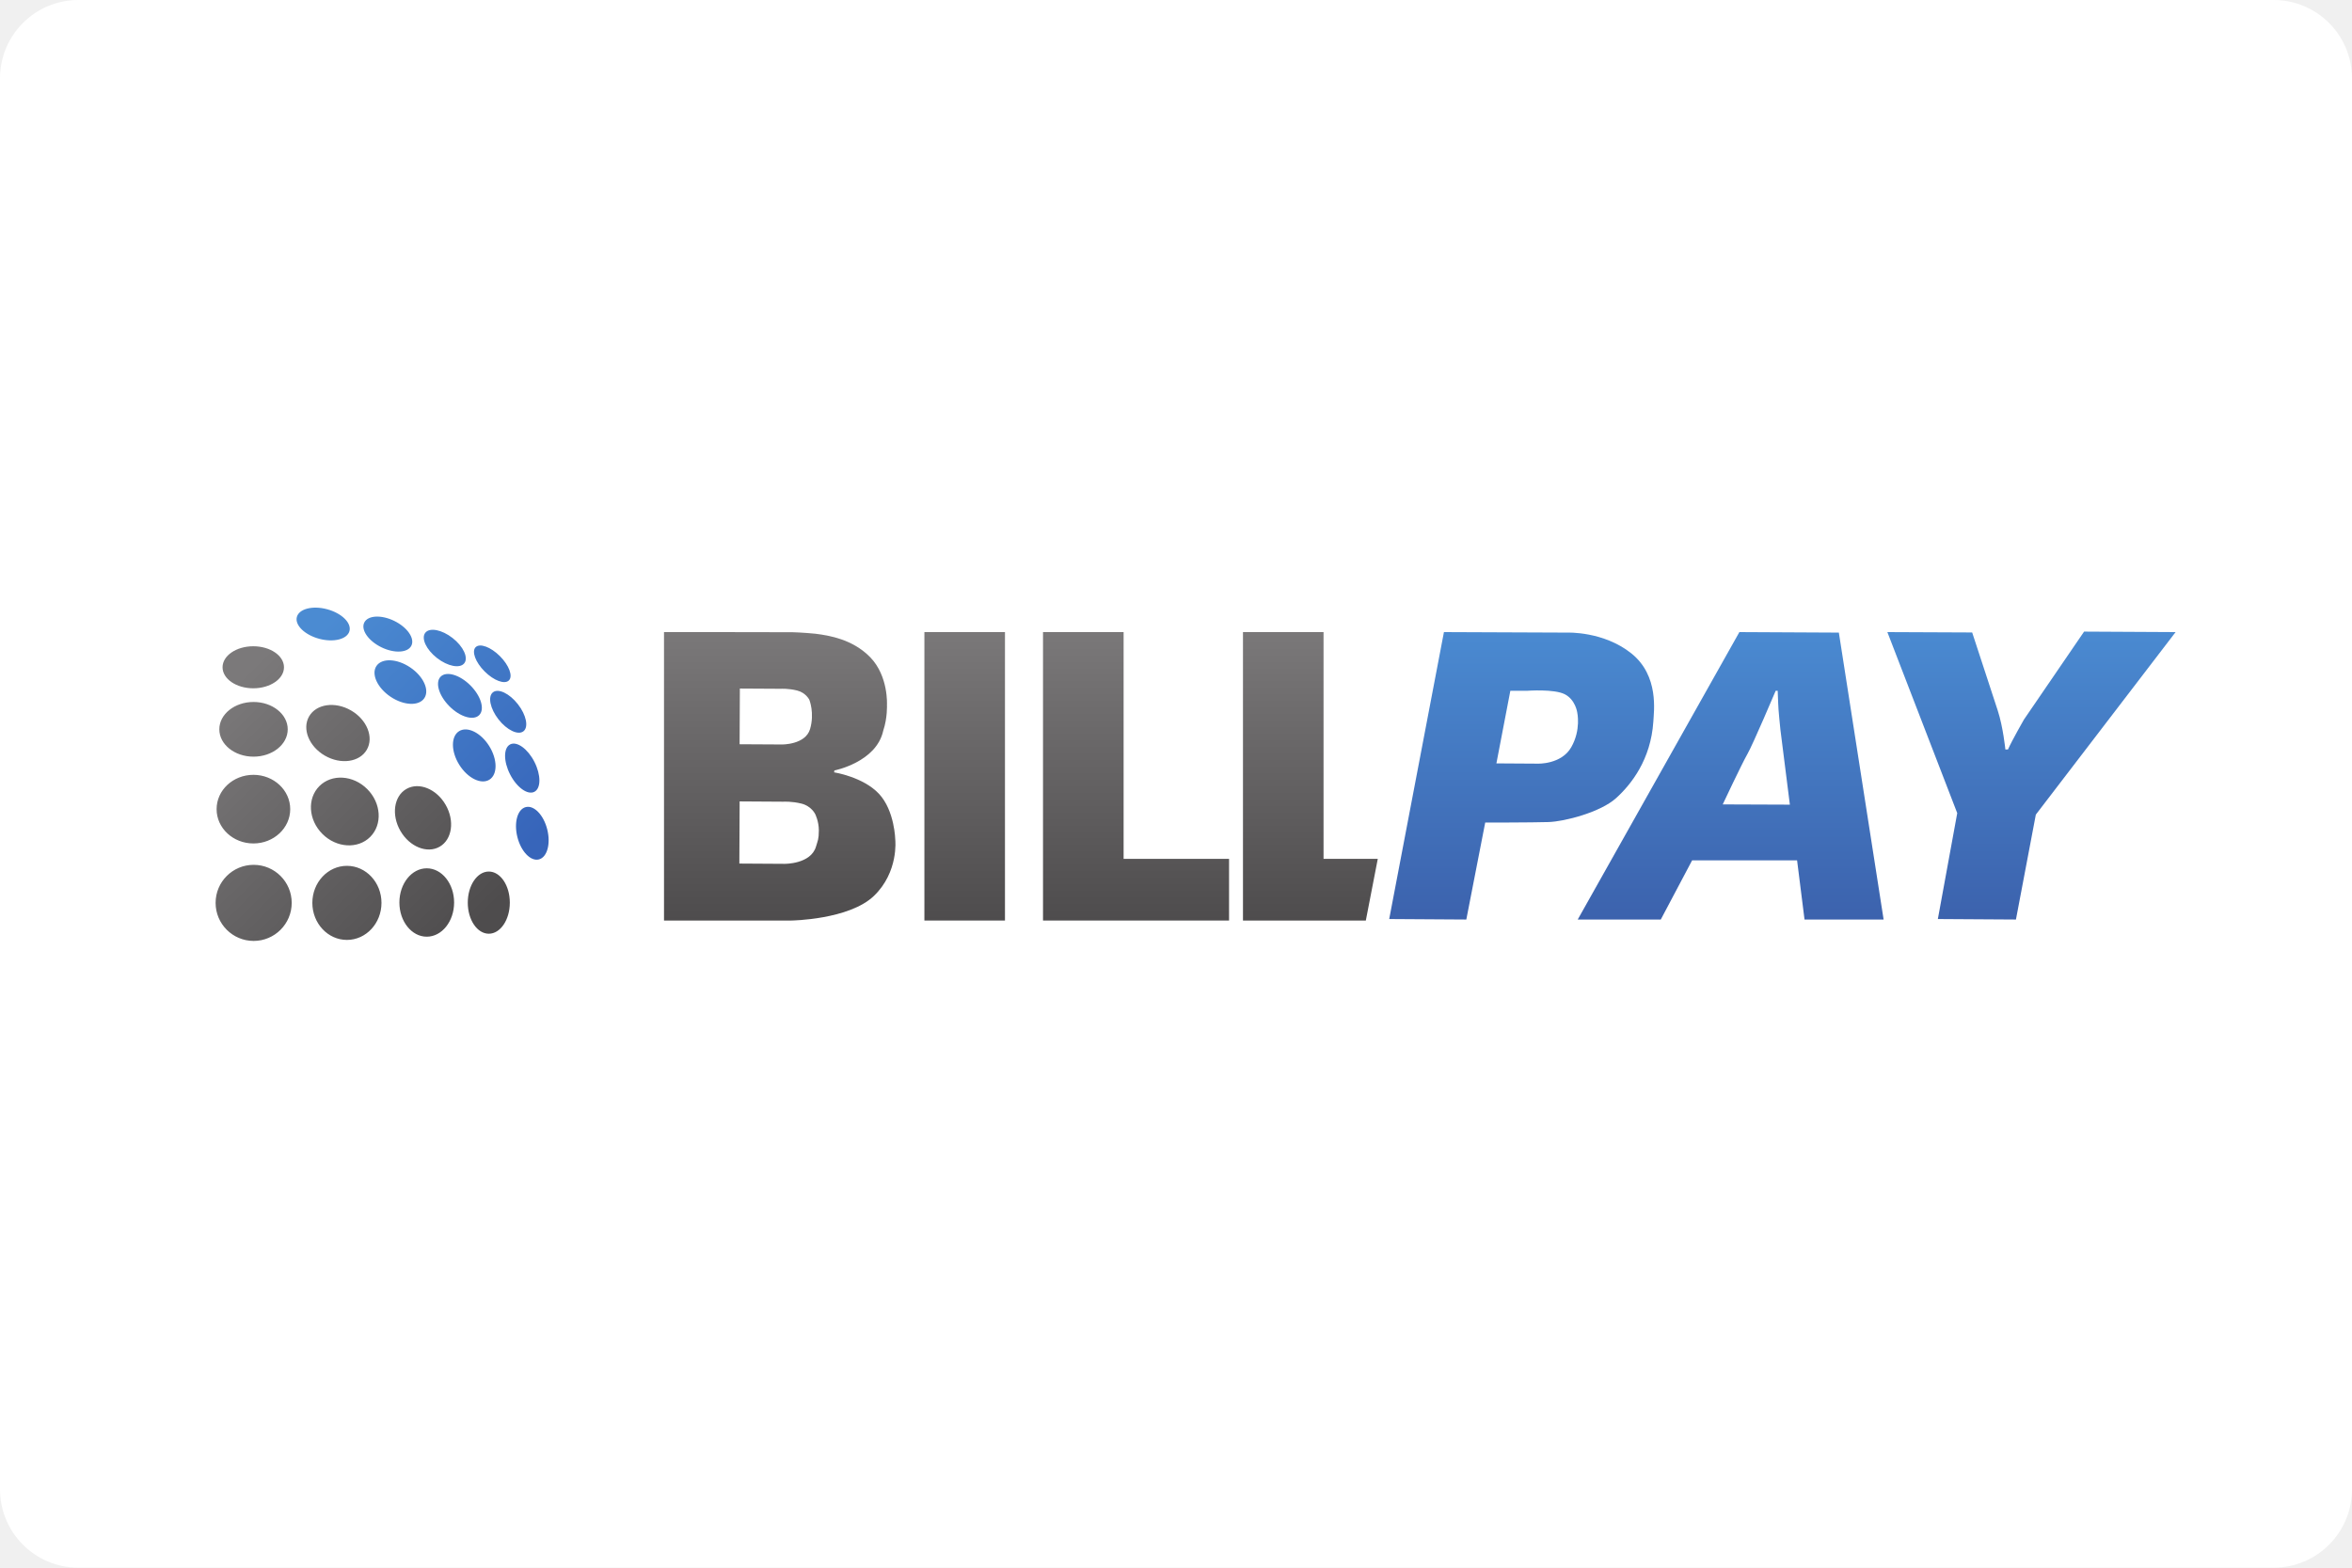
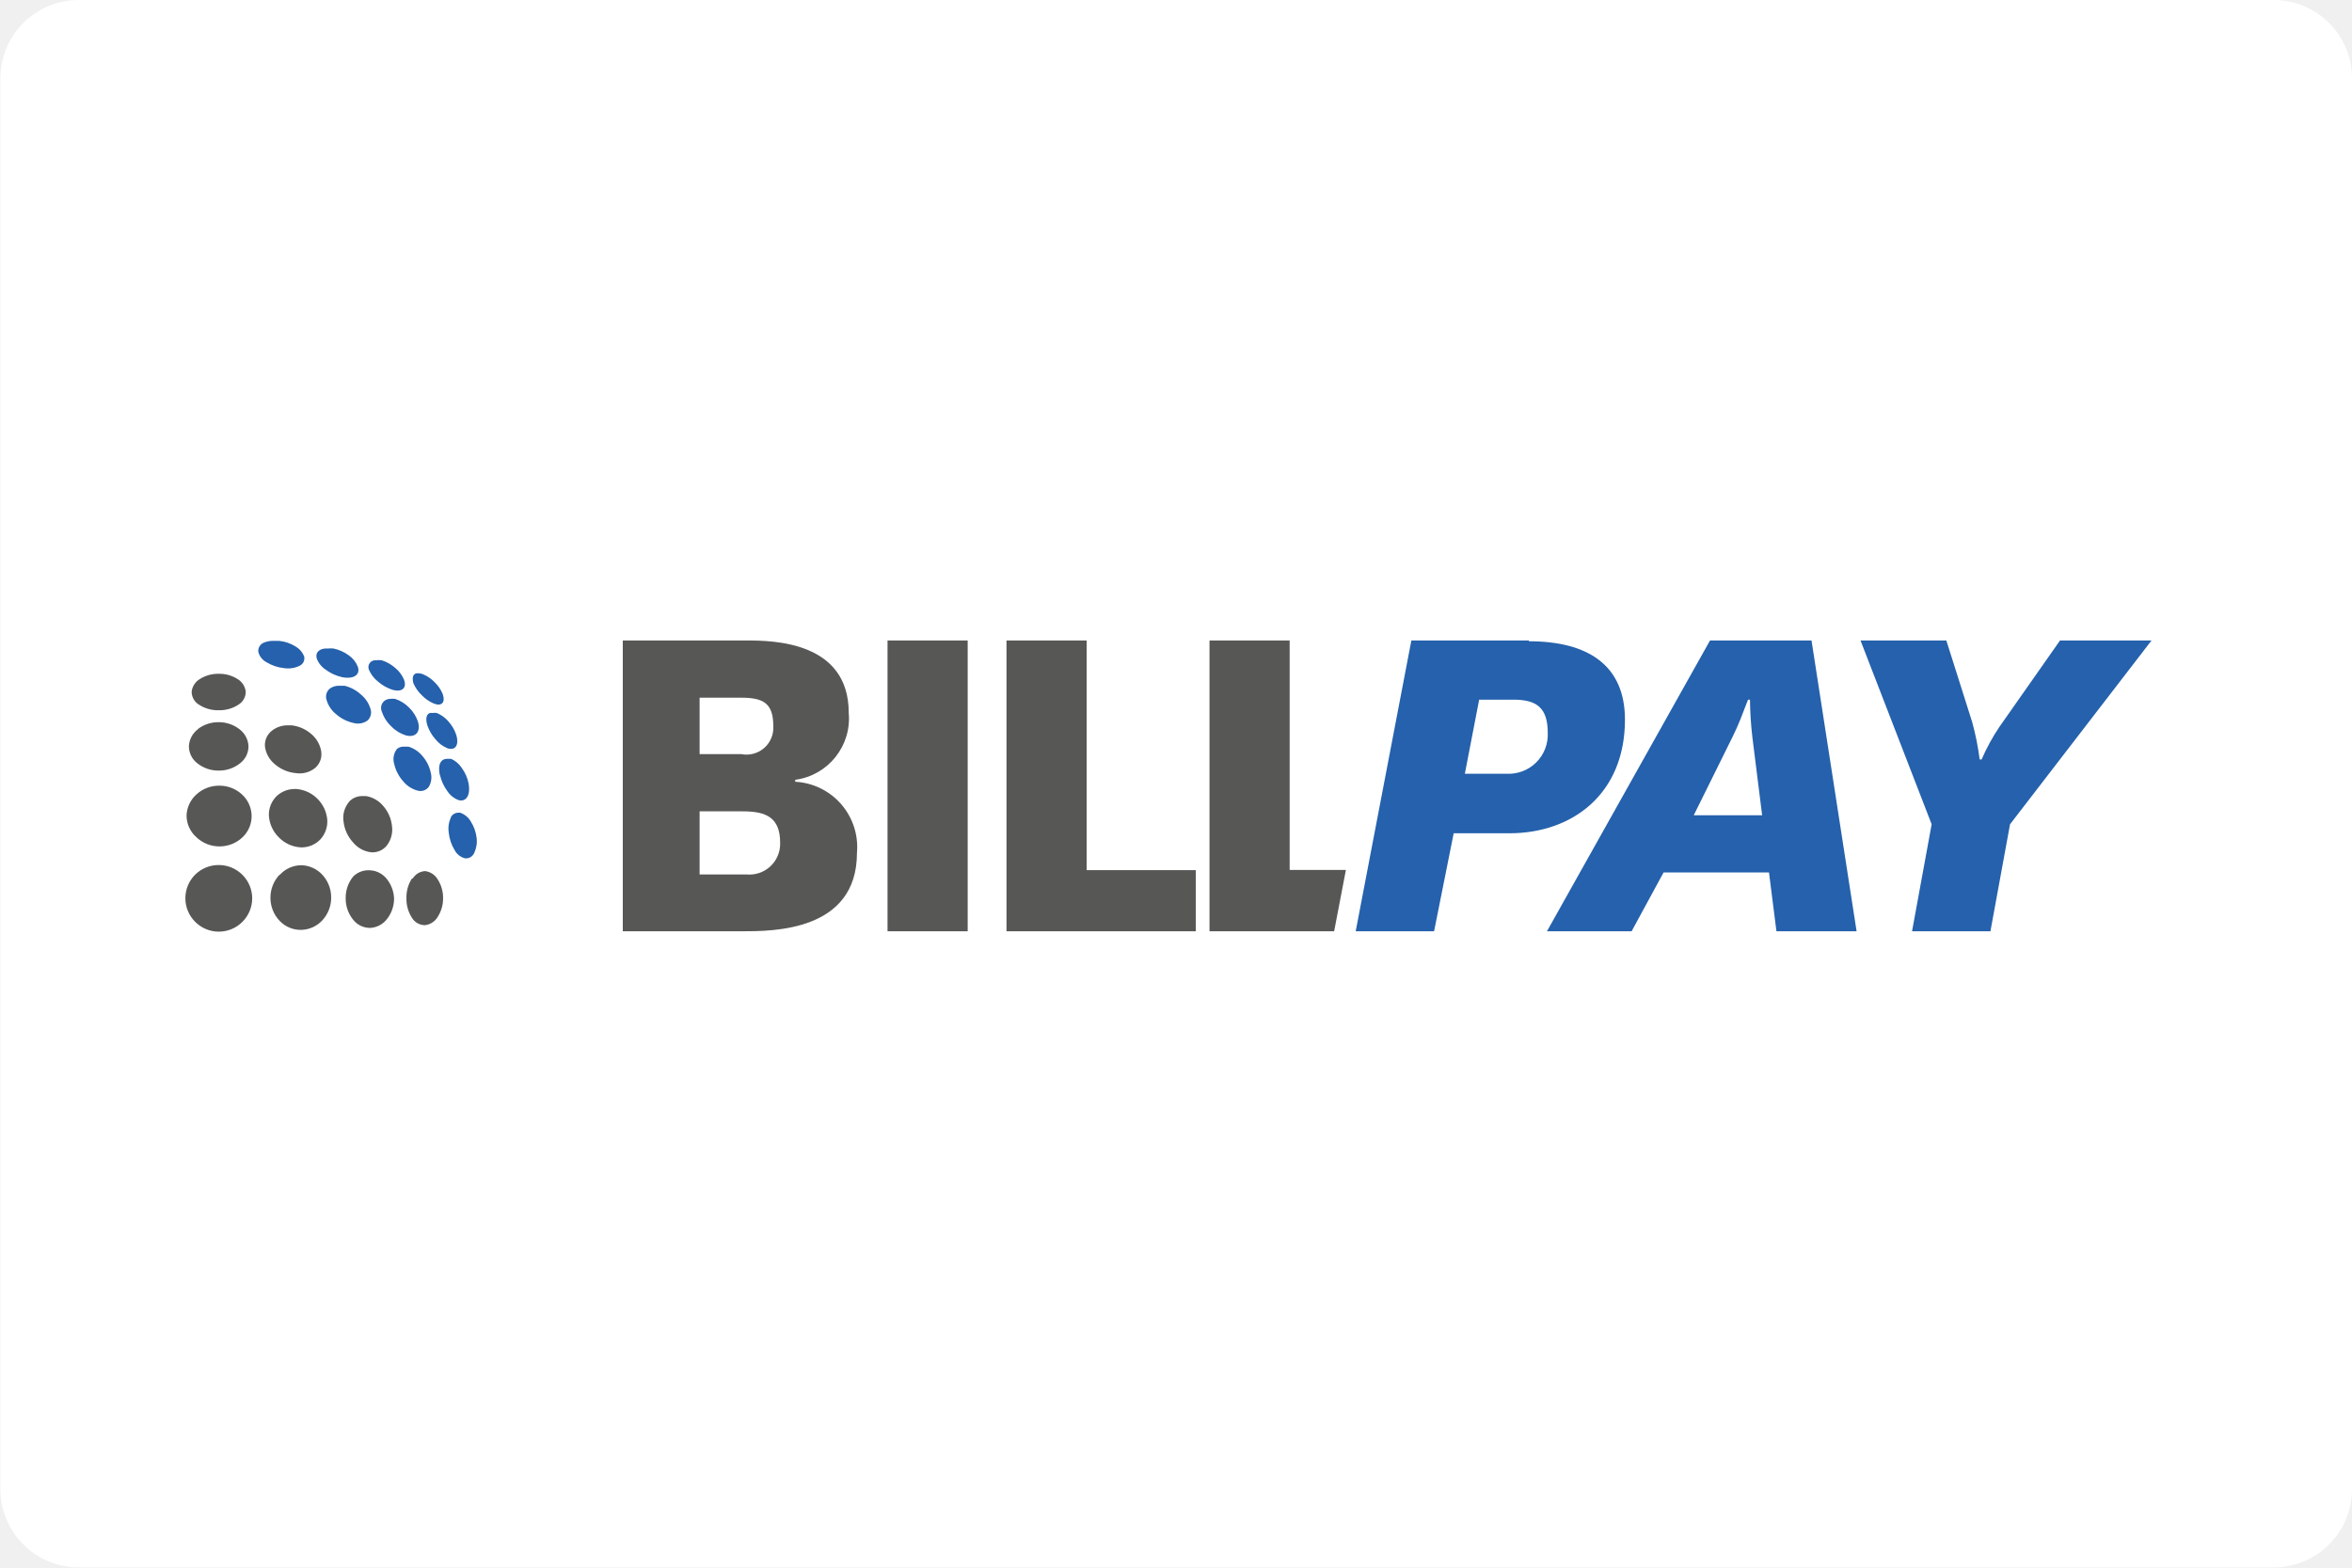
- <svg xmlns="http://www.w3.org/2000/svg" width="120px" height="80px" viewBox="0 0 120 80">
+ <svg xmlns="http://www.w3.org/2000/svg" xmlns:xlink="http://www.w3.org/1999/xlink" id="Ebene_1" data-name="Ebene 1" viewBox="0 0 120.02 80">
  <defs>
-     <linearGradient x1="50%" y1="0%" x2="50%" y2="100%" id="a">
-       <stop stop-color="#7A7879" offset="0%" />
-       <stop stop-color="#4E4C4D" offset="100%" />
+     <linearGradient id="Unbenannter_Verlauf_4" x1="-60.75" y1="306.18" x2="-64.22" y2="318.33" gradientTransform="matrix(2.83, 0, 0, -2.83, -1.83, 230.61)" gradientUnits="userSpaceOnUse">
+       <stop offset="0" stop-color="#2561ac" />
+       <stop offset="1" stop-color="#398ccb" />
    </linearGradient>
-     <linearGradient x1="50%" y1="0%" x2="50%" y2="100%" id="b">
-       <stop stop-color="#4A8AD1" offset="0%" />
-       <stop stop-color="#3C62AD" offset="100%" />
+     <linearGradient id="Unbenannter_Verlauf_3" x1="-92.34" y1="163.97" x2="-106.01" y2="177.64" gradientTransform="matrix(2.83, 0, 0, -2.83, -1.83, 230.61)" gradientUnits="userSpaceOnUse">
+       <stop offset="0" stop-color="#575756" />
+       <stop offset="1" stop-color="#878787" />
    </linearGradient>
-     <linearGradient x1="12.03%" y1="6.92%" x2="93.179%" y2="89.283%" id="c">
-       <stop stop-color="#7B797A" offset="0%" />
-       <stop stop-color="#4E4C4D" offset="100%" />
-     </linearGradient>
-     <linearGradient x1="10.766%" y1="7.629%" x2="95.216%" y2="90.889%" id="d">
-       <stop stop-color="#4B8BD2" offset="0%" />
-       <stop stop-color="#3765BA" offset="100%" />
-     </linearGradient>
+     <linearGradient id="Unbenannter_Verlauf_3-2" x1="18.36" y1="344.52" x2="18.36" y2="359.95" xlink:href="#Unbenannter_Verlauf_3" />
+     <linearGradient id="Unbenannter_Verlauf_4-2" x1="32.22" y1="344.52" x2="32.22" y2="359.95" xlink:href="#Unbenannter_Verlauf_4" />
  </defs>
-   <g transform="translate(-36, -2123) translate(36, 2123)" fill="none" fill-rule="evenodd">
-     <rect fill="#FFF" width="120" height="80" rx="4" />
-     <g transform="translate(11, 31)">
-       <path d="M22.878,1.256 L22.878,15.975 L29.374,15.975 C29.374,15.975 32.318,15.937 33.587,14.719 C34.856,13.501 34.678,11.864 34.678,11.864 C34.678,11.864 34.653,10.367 33.841,9.504 C33.029,8.641 31.557,8.413 31.557,8.413 L31.57,8.317 C31.57,8.317 33.714,7.899 34.063,6.287 C34.285,5.627 34.253,4.968 34.253,4.968 C34.253,4.968 34.336,3.508 33.403,2.544 C32.47,1.58 31.195,1.44 30.916,1.383 C30.637,1.326 29.761,1.269 29.432,1.263 C29.102,1.256 22.878,1.256 22.878,1.256 Z M26.748,4.137 L26.735,6.979 L28.892,6.991 C28.892,6.991 30.098,7.011 30.332,6.198 C30.567,5.386 30.294,4.714 30.294,4.714 C30.294,4.714 30.123,4.352 29.673,4.238 C29.222,4.124 28.835,4.149 28.835,4.149 L26.748,4.137 Z M26.737,9.897 L26.722,13.068 L29.027,13.082 C29.027,13.082 30.372,13.103 30.634,12.197 C30.718,11.905 30.777,11.839 30.778,11.375 C30.779,10.912 30.591,10.541 30.591,10.541 C30.591,10.541 30.4,10.138 29.898,10.01 C29.395,9.883 28.964,9.911 28.964,9.911 L26.737,9.897 Z" fill="url(#a)" />
-       <rect fill="url(#a)" x="36.163" y="1.256" width="4.111" height="14.719" />
-       <path d="M46.327,12.828 L46.327,1.256 L42.215,1.256 L42.215,14.402 L42.215,15.975 L51.707,15.975 L51.707,12.828 L46.327,12.828 Z" fill="url(#a)" />
-       <path d="M56.528,12.828 L56.528,1.256 L52.417,1.256 L52.417,14.402 L52.417,15.975 L58.685,15.975 L59.295,12.828 L56.528,12.828 Z" fill="url(#a)" />
-       <path d="M62.67,1.256 L59.878,15.899 L63.812,15.924 L64.776,10.976 C64.776,10.976 67.162,10.976 67.999,10.95 C68.836,10.925 70.664,10.443 71.45,9.732 C72.237,9.022 73.227,7.753 73.354,5.824 C73.379,5.317 73.658,3.489 72.237,2.347 C70.816,1.205 68.963,1.282 68.963,1.282 L62.67,1.256 Z M66.058,4.251 L65.347,7.956 L67.453,7.969 C67.453,7.969 68.659,8.019 69.166,7.131 C69.674,6.243 69.471,5.355 69.471,5.355 C69.471,5.355 69.382,4.708 68.836,4.428 C68.291,4.149 66.92,4.251 66.92,4.251 L66.058,4.251 Z" fill="url(#b)" />
-       <path d="M77.744,1.256 L69.496,15.924 L73.734,15.924 L75.333,12.904 L80.688,12.904 L81.068,15.924 L85.103,15.924 L82.819,1.282 L77.744,1.256 Z M79.698,4.251 L79.596,4.251 C79.596,4.251 78.429,7.004 78.15,7.486 C77.871,7.969 76.894,10.049 76.894,10.049 L80.32,10.062 L79.838,6.243 C79.838,6.243 79.723,5.152 79.723,4.872 L79.698,4.251 Z" fill="url(#b)" />
-       <path d="M1.941,17.016 C3.014,17.016 3.883,16.146 3.883,15.074 C3.883,14.002 3.014,13.133 1.941,13.133 C0.869,13.133 0,14.002 0,15.074 C0,16.146 0.869,17.016 1.941,17.016 Z M1.929,12.042 C2.966,12.042 3.807,11.258 3.807,10.291 C3.807,9.323 2.966,8.54 1.929,8.54 C0.892,8.54 0.051,9.323 0.051,10.291 C0.051,11.258 0.892,12.042 1.929,12.042 Z M1.935,7.613 C2.899,7.613 3.68,6.988 3.68,6.217 C3.68,5.447 2.899,4.822 1.935,4.822 C0.971,4.822 0.19,5.447 0.19,6.217 C0.19,6.988 0.971,7.613 1.935,7.613 Z M1.922,4.124 C2.788,4.124 3.489,3.644 3.489,3.052 C3.489,2.459 2.788,1.979 1.922,1.979 C1.057,1.979 0.355,2.459 0.355,3.052 C0.355,3.644 1.057,4.124 1.922,4.124 Z M5.448,11.555 C6.164,12.271 7.257,12.339 7.888,11.708 C8.52,11.076 8.452,9.983 7.736,9.267 C7.02,8.551 5.927,8.483 5.295,9.115 C4.664,9.746 4.732,10.839 5.448,11.555 Z M5.577,7.562 C6.39,8.031 7.347,7.895 7.715,7.258 C8.083,6.621 7.722,5.724 6.909,5.254 C6.096,4.784 5.138,4.92 4.77,5.558 C4.402,6.195 4.763,7.092 5.577,7.562 Z M9.429,11.401 C9.898,12.214 10.795,12.575 11.433,12.207 C12.07,11.839 12.206,10.882 11.736,10.069 C11.267,9.255 10.37,8.894 9.732,9.262 C9.095,9.63 8.959,10.588 9.429,11.401 Z M6.7,16.965 C7.674,16.965 8.463,16.118 8.463,15.074 C8.463,14.03 7.674,13.184 6.7,13.184 C5.726,13.184 4.936,14.03 4.936,15.074 C4.936,16.118 5.726,16.965 6.7,16.965 Z M10.773,16.8 C11.544,16.8 12.169,16.019 12.169,15.055 C12.169,14.092 11.544,13.31 10.773,13.31 C10.002,13.31 9.377,14.092 9.377,15.055 C9.377,16.019 10.002,16.8 10.773,16.8 Z M13.939,16.648 C14.531,16.648 15.011,15.938 15.011,15.062 C15.011,14.186 14.531,13.475 13.939,13.475 C13.346,13.475 12.866,14.186 12.866,15.062 C12.866,15.938 13.346,16.648 13.939,16.648 Z" fill="url(#c)" />
-       <path d="M5.286,1.598 C6.027,1.796 6.718,1.62 6.83,1.203 C6.942,0.787 6.431,0.289 5.69,0.09 C4.949,-0.109 4.257,0.068 4.146,0.484 C4.034,0.9 4.545,1.399 5.286,1.598 Z M8.459,2.031 C9.123,2.355 9.809,2.316 9.99,1.945 C10.171,1.573 9.78,1.009 9.115,0.685 C8.451,0.361 7.765,0.399 7.584,0.771 C7.403,1.142 7.794,1.706 8.459,2.031 Z M11.294,2.578 C11.844,3.007 12.468,3.127 12.688,2.846 C12.908,2.564 12.641,1.988 12.091,1.558 C11.542,1.129 10.918,1.009 10.698,1.291 C10.478,1.573 10.745,2.149 11.294,2.578 Z M15.023,8.514 C15.364,9.182 15.918,9.582 16.262,9.407 C16.605,9.232 16.607,8.548 16.267,7.88 C15.927,7.212 15.372,6.812 15.029,6.987 C14.685,7.162 14.683,7.846 15.023,8.514 Z M13.726,3.264 C14.194,3.733 14.749,3.937 14.964,3.722 C15.18,3.506 14.975,2.952 14.507,2.484 C14.038,2.015 13.484,1.811 13.268,2.026 C13.053,2.242 13.258,2.796 13.726,3.264 Z M11.933,5.045 C12.475,5.587 13.154,5.788 13.449,5.493 C13.744,5.198 13.543,4.52 13.001,3.977 C12.458,3.434 11.779,3.234 11.484,3.528 C11.189,3.823 11.39,4.502 11.933,5.045 Z M14.433,5.71 C14.863,6.259 15.432,6.531 15.706,6.318 C15.979,6.104 15.853,5.486 15.423,4.936 C14.994,4.387 14.424,4.114 14.151,4.328 C13.878,4.542 14.004,5.16 14.433,5.71 Z M12.432,8.027 C12.859,8.711 13.548,9.051 13.97,8.787 C14.392,8.524 14.387,7.756 13.96,7.072 C13.533,6.389 12.845,6.049 12.423,6.312 C12.001,6.576 12.005,7.344 12.432,8.027 Z M15.396,11.712 C15.58,12.449 16.071,12.962 16.492,12.857 C16.914,12.752 17.106,12.069 16.922,11.331 C16.739,10.593 16.248,10.08 15.826,10.186 C15.404,10.291 15.212,10.974 15.396,11.712 Z M8.924,4.554 C9.598,5.008 10.37,5.042 10.648,4.63 C10.926,4.217 10.605,3.514 9.932,3.06 C9.258,2.605 8.486,2.571 8.207,2.984 C7.929,3.396 8.25,4.099 8.924,4.554 Z" fill="url(#d)" />
-       <path d="M85.294,1.256 L88.859,10.494 L87.87,15.899 L91.854,15.924 L92.869,10.57 L100,1.256 L95.331,1.231 L92.26,5.723 C92.26,5.723 91.651,6.788 91.448,7.245 C91.334,7.252 91.315,7.245 91.315,7.245 C91.315,7.245 91.2,6.103 90.928,5.266 C90.655,4.428 89.621,1.275 89.621,1.275 L85.294,1.256 Z" fill="url(#b)" />
+   <g id="Layer_1">
+     <path d="M4,0H116a4,4,0,0,1,4,4V76a4,4,0,0,1-4,4H4a4,4,0,0,1-4-4V4A4,4,0,0,1,4,0Z" transform="translate(0.02)" style="fill:#fff" />
+     <g id="_500977808" data-name=" 500977808">
+       <path id="_255049296" data-name=" 255049296" d="M13.44,32.8a0.46,0.46,0,0,0-.28.46h0a0.82,0.82,0,0,0,.42.54h0a2.12,2.12,0,0,0,.89.3h0a1.34,1.34,0,0,0,.8-0.12h0a0.42,0.42,0,0,0,.23-0.48h0A1,1,0,0,0,15.07,33h0a1.94,1.94,0,0,0-.84-0.29H14A1.27,1.27,0,0,0,13.44,32.8Zm2.7,0.8a1.18,1.18,0,0,0,.46.58h0a2.21,2.21,0,0,0,.83.38h0c0.6,0.12.95-.12,0.81-0.53h0a1.27,1.27,0,0,0-.46-0.58h0A2,2,0,0,0,17,33.1h0a1.43,1.43,0,0,0-.29,0h0C16.31,33.07,16.06,33.28,16.14,33.6Zm2.66,0.57a1.54,1.54,0,0,0,.46.61h0a2.09,2.09,0,0,0,.73.42h0c0.5,0.15.76-.08,0.61-0.5h0a1.54,1.54,0,0,0-.44-0.6h0a1.92,1.92,0,0,0-.7-0.4h0a1.06,1.06,0,0,0-.3,0h0A0.35,0.35,0,0,0,18.8,34.17Zm2.27,0.69a1.87,1.87,0,0,0,.43.62h0a1.87,1.87,0,0,0,.62.43h0c0.41,0.16.6-.07,0.45-0.49h0a1.77,1.77,0,0,0-.41-0.6h0a1.78,1.78,0,0,0-.6-0.41h0a0.76,0.76,0,0,0-.26-0.05h0C21.06,34.36,21,34.55,21.07,34.86Zm-4.24.27a0.53,0.53,0,0,0-.19.58h0a1.44,1.44,0,0,0,.49.74h0a2,2,0,0,0,.89.45h0a0.84,0.84,0,0,0,.72-0.13h0a0.57,0.57,0,0,0,.14-0.61h0a1.5,1.5,0,0,0-.48-0.71h0A1.9,1.9,0,0,0,17.56,35h0L17.3,35h0A0.79,0.79,0,0,0,16.83,35.13Zm2.63,1.18a1.81,1.81,0,0,0,.47.75h0a1.81,1.81,0,0,0,.75.47h0c0.51,0.14.78-.18,0.63-0.69h0a1.75,1.75,0,0,0-.45-0.72h0a1.75,1.75,0,0,0-.72-0.45h0a1,1,0,0,0-.26,0h0A0.46,0.46,0,0,0,19.46,36.31ZM21.78,37a2.08,2.08,0,0,0,.42.73h0a1.55,1.55,0,0,0,.61.46h0c0.41,0.14.6-.17,0.46-0.66h0a1.93,1.93,0,0,0-.4-0.7h0a1.55,1.55,0,0,0-.6-0.44h0a0.64,0.64,0,0,0-.22,0h0C21.79,36.34,21.66,36.58,21.78,37Zm-1.56,1.25a0.83,0.83,0,0,0-.13.72h0a2,2,0,0,0,.45.89h0a1.44,1.44,0,0,0,.74.49h0a0.53,0.53,0,0,0,.58-0.19h0a0.94,0.94,0,0,0,.1-0.73h0a1.9,1.9,0,0,0-.42-0.84h0a1.5,1.5,0,0,0-.71-0.48h0l-0.21,0h0A0.51,0.51,0,0,0,20.22,38.24Zm2.21,1.3a2.19,2.19,0,0,0,.38.83h0a1.17,1.17,0,0,0,.58.46h0c0.4,0.1.61-.29,0.5-0.86h0a2,2,0,0,0-.35-0.79h0A1.26,1.26,0,0,0,23,38.73h0l-0.16,0h0C22.48,38.71,22.31,39,22.42,39.55ZM23,41.7a1.34,1.34,0,0,0-.12.8h0a2.11,2.11,0,0,0,.3.89h0a0.82,0.82,0,0,0,.54.42h0a0.46,0.46,0,0,0,.46-0.28h0a1.39,1.39,0,0,0,.12-0.78h0A2,2,0,0,0,24,41.92h0a1,1,0,0,0-.54-0.44h-0.1a0.43,0.43,0,0,0-.38.24h0Z" transform="translate(0.02)" style="fill:url(#Unbenannter_Verlauf_4)" />
+       <path id="_255048432" data-name=" 255048432" d="M10.19,34.65a0.87,0.87,0,0,0-.43.65h0a0.77,0.77,0,0,0,.38.67h0a1.75,1.75,0,0,0,1,.28h0a1.75,1.75,0,0,0,1-.28h0a0.77,0.77,0,0,0,.38-0.67h0a0.87,0.87,0,0,0-.43-0.65h0a1.72,1.72,0,0,0-.95-0.26h0A1.72,1.72,0,0,0,10.19,34.65Zm-0.1,2.56a1.16,1.16,0,0,0-.47.86h0a1.09,1.09,0,0,0,.42.88h0a1.71,1.71,0,0,0,1.1.38h0a1.71,1.71,0,0,0,1.1-.38h0a1.09,1.09,0,0,0,.42-0.88h0a1.16,1.16,0,0,0-.47-0.86h0a1.71,1.71,0,0,0-1.05-.35h0A1.71,1.71,0,0,0,10.09,37.2Zm3.77,0.08a0.93,0.93,0,0,0-.36.81h0A1.4,1.4,0,0,0,14,39h0a1.9,1.9,0,0,0,1.08.46h0a1.26,1.26,0,0,0,1-.28h0a0.93,0.93,0,0,0,.29-0.84h0a1.47,1.47,0,0,0-.51-0.88h0a1.84,1.84,0,0,0-1-.44H14.66A1.28,1.28,0,0,0,13.86,37.29ZM10,40.55a1.51,1.51,0,0,0-.5,1.08h0A1.48,1.48,0,0,0,10,42.73h0a1.7,1.7,0,0,0,1.18.47h0a1.7,1.7,0,0,0,1.18-.47h0a1.48,1.48,0,0,0,.46-1.11h0a1.51,1.51,0,0,0-.5-1.08h0a1.69,1.69,0,0,0-1.15-.44h0A1.7,1.7,0,0,0,10,40.55Zm4.11,0.07a1.33,1.33,0,0,0-.41,1h0a1.7,1.7,0,0,0,.51,1.12h0a1.7,1.7,0,0,0,1.12.51h0a1.33,1.33,0,0,0,1-.41h0a1.35,1.35,0,0,0,.35-1h0a1.71,1.71,0,0,0-.5-1.07h0a1.7,1.7,0,0,0-1.07-.5H15A1.34,1.34,0,0,0,14.11,40.62Zm3.68,0.31a1.26,1.26,0,0,0-.28,1h0A1.89,1.89,0,0,0,18,43h0a1.4,1.4,0,0,0,.92.5h0a0.93,0.93,0,0,0,.81-0.36h0a1.33,1.33,0,0,0,.25-1h0a1.84,1.84,0,0,0-.44-1h0a1.47,1.47,0,0,0-.88-0.51H18.47A0.92,0.92,0,0,0,17.78,40.93ZM9.94,44.64a1.7,1.7,0,0,0,0,2.41h0a1.7,1.7,0,0,0,2.41,0h0a1.7,1.7,0,0,0,.5-1.2h0a1.7,1.7,0,0,0-.5-1.2h0a1.7,1.7,0,0,0-1.2-.5h0A1.7,1.7,0,0,0,9.94,44.64Zm4.31,0a1.7,1.7,0,0,0-.47,1.18h0A1.7,1.7,0,0,0,14.25,47h0a1.48,1.48,0,0,0,1.11.46h0a1.51,1.51,0,0,0,1.08-.5h0a1.7,1.7,0,0,0,.44-1.15h0a1.7,1.7,0,0,0-.44-1.15h0a1.51,1.51,0,0,0-1.08-.5h0A1.49,1.49,0,0,0,14.25,44.66ZM18,44.74a1.71,1.71,0,0,0-.38,1.1h0a1.71,1.71,0,0,0,.38,1.1h0a1.09,1.09,0,0,0,.88.42h0a1.16,1.16,0,0,0,.86-0.47h0a1.7,1.7,0,0,0,.35-1h0a1.7,1.7,0,0,0-.35-1h0a1.16,1.16,0,0,0-.86-0.47h0A1.1,1.1,0,0,0,18,44.74Zm3,0.1a1.75,1.75,0,0,0-.28,1h0a1.75,1.75,0,0,0,.28,1h0a0.77,0.77,0,0,0,.67.38h0a0.87,0.87,0,0,0,.65-0.43h0a1.73,1.73,0,0,0,.27-0.95h0a1.73,1.73,0,0,0-.27-0.95h0a0.87,0.87,0,0,0-.65-0.43h0a0.79,0.79,0,0,0-.63.38h0Z" transform="translate(0.02)" style="fill:url(#Unbenannter_Verlauf_3)" />
+       <path id="_255049392" data-name=" 255049392" d="M65.79,32.69H61.7V47.53h6.36l0.6-3.13H65.79V32.69Zm-10.36,0H51.34V47.53H61V44.41H55.43V32.69Zm-6.07,0H45.27V47.53h4.09V32.69Zm-11.26,0H31.76V47.53h6.13c1.54,0,5.82,0,5.82-4h0a3.34,3.34,0,0,0-3.15-3.63h0v-0.1a3.16,3.16,0,0,0,2.73-3.42h0C43.29,32.75,39.45,32.69,38.1,32.69Zm-2.42,2.92h2.13c1.13,0,1.63.29,1.63,1.44h0a1.37,1.37,0,0,1-1.63,1.44H35.68V35.61Zm0,5.8h2.21c1.21,0,1.9.33,1.9,1.61h0a1.57,1.57,0,0,1-1.73,1.61H35.68V41.4Z" transform="translate(0.02)" style="fill:url(#Unbenannter_Verlauf_3-2)" />
+       <path id="_500978072" data-name=" 500978072" d="M109.81,32.69H105.1L102,37.11a10.28,10.28,0,0,0-.9,1.65H101a13.62,13.62,0,0,0-.38-1.9h0L99.3,32.69H94.92l3.63,9.38-1,5.46h4l1-5.46,7.22-9.38h0Zm-17.39,0H87.24L78.92,47.53h4.32l1.63-3h5.38l0.38,3h4.09ZM78,32.69H72L69.16,47.53h4l1-5H77c3.21,0,5.9-2,5.9-5.8h0c0-2.77-1.88-4-4.9-4h0Zm10.41,4.88c0.29-.58.52-1.21,0.77-1.86h0.1a17.88,17.88,0,0,0,.12,1.9h0l0.5,4H86.41ZM75.46,35.71h1.75c1.17,0,1.75.4,1.75,1.69h0a2,2,0,0,1-2.13,2.09H74.73Z" transform="translate(0.02)" style="fill:url(#Unbenannter_Verlauf_4-2)" />
    </g>
  </g>
</svg>
